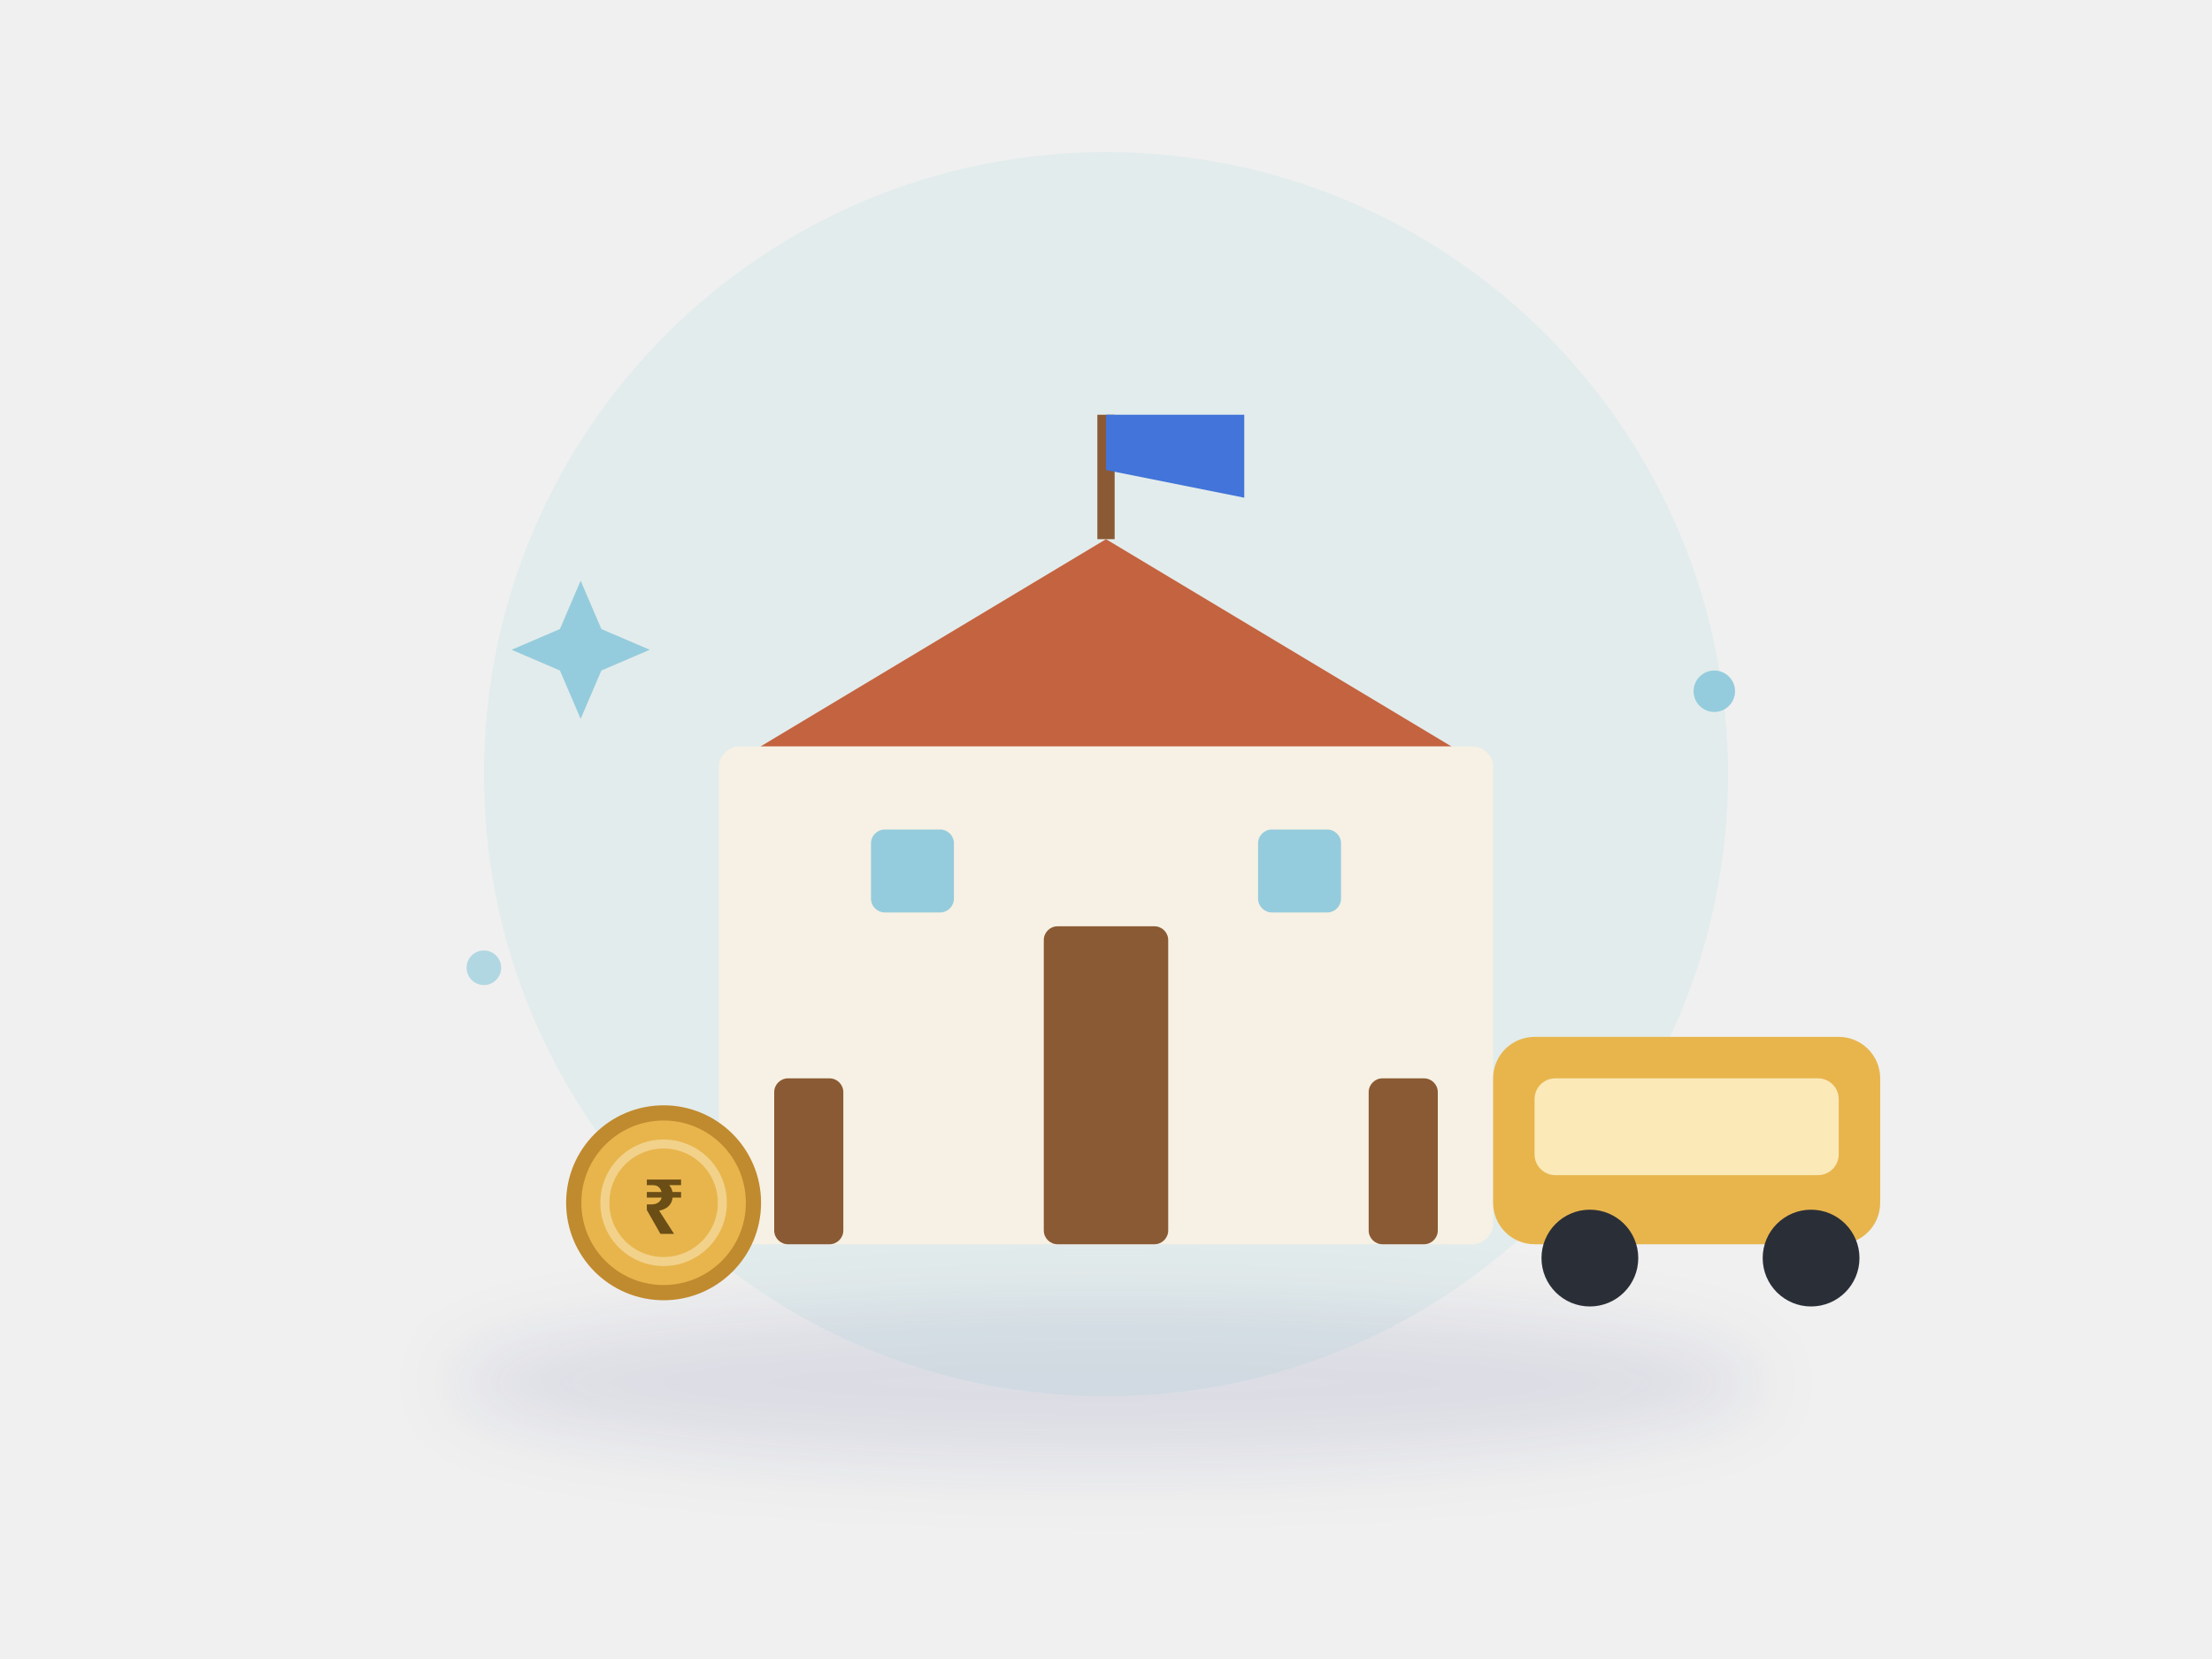
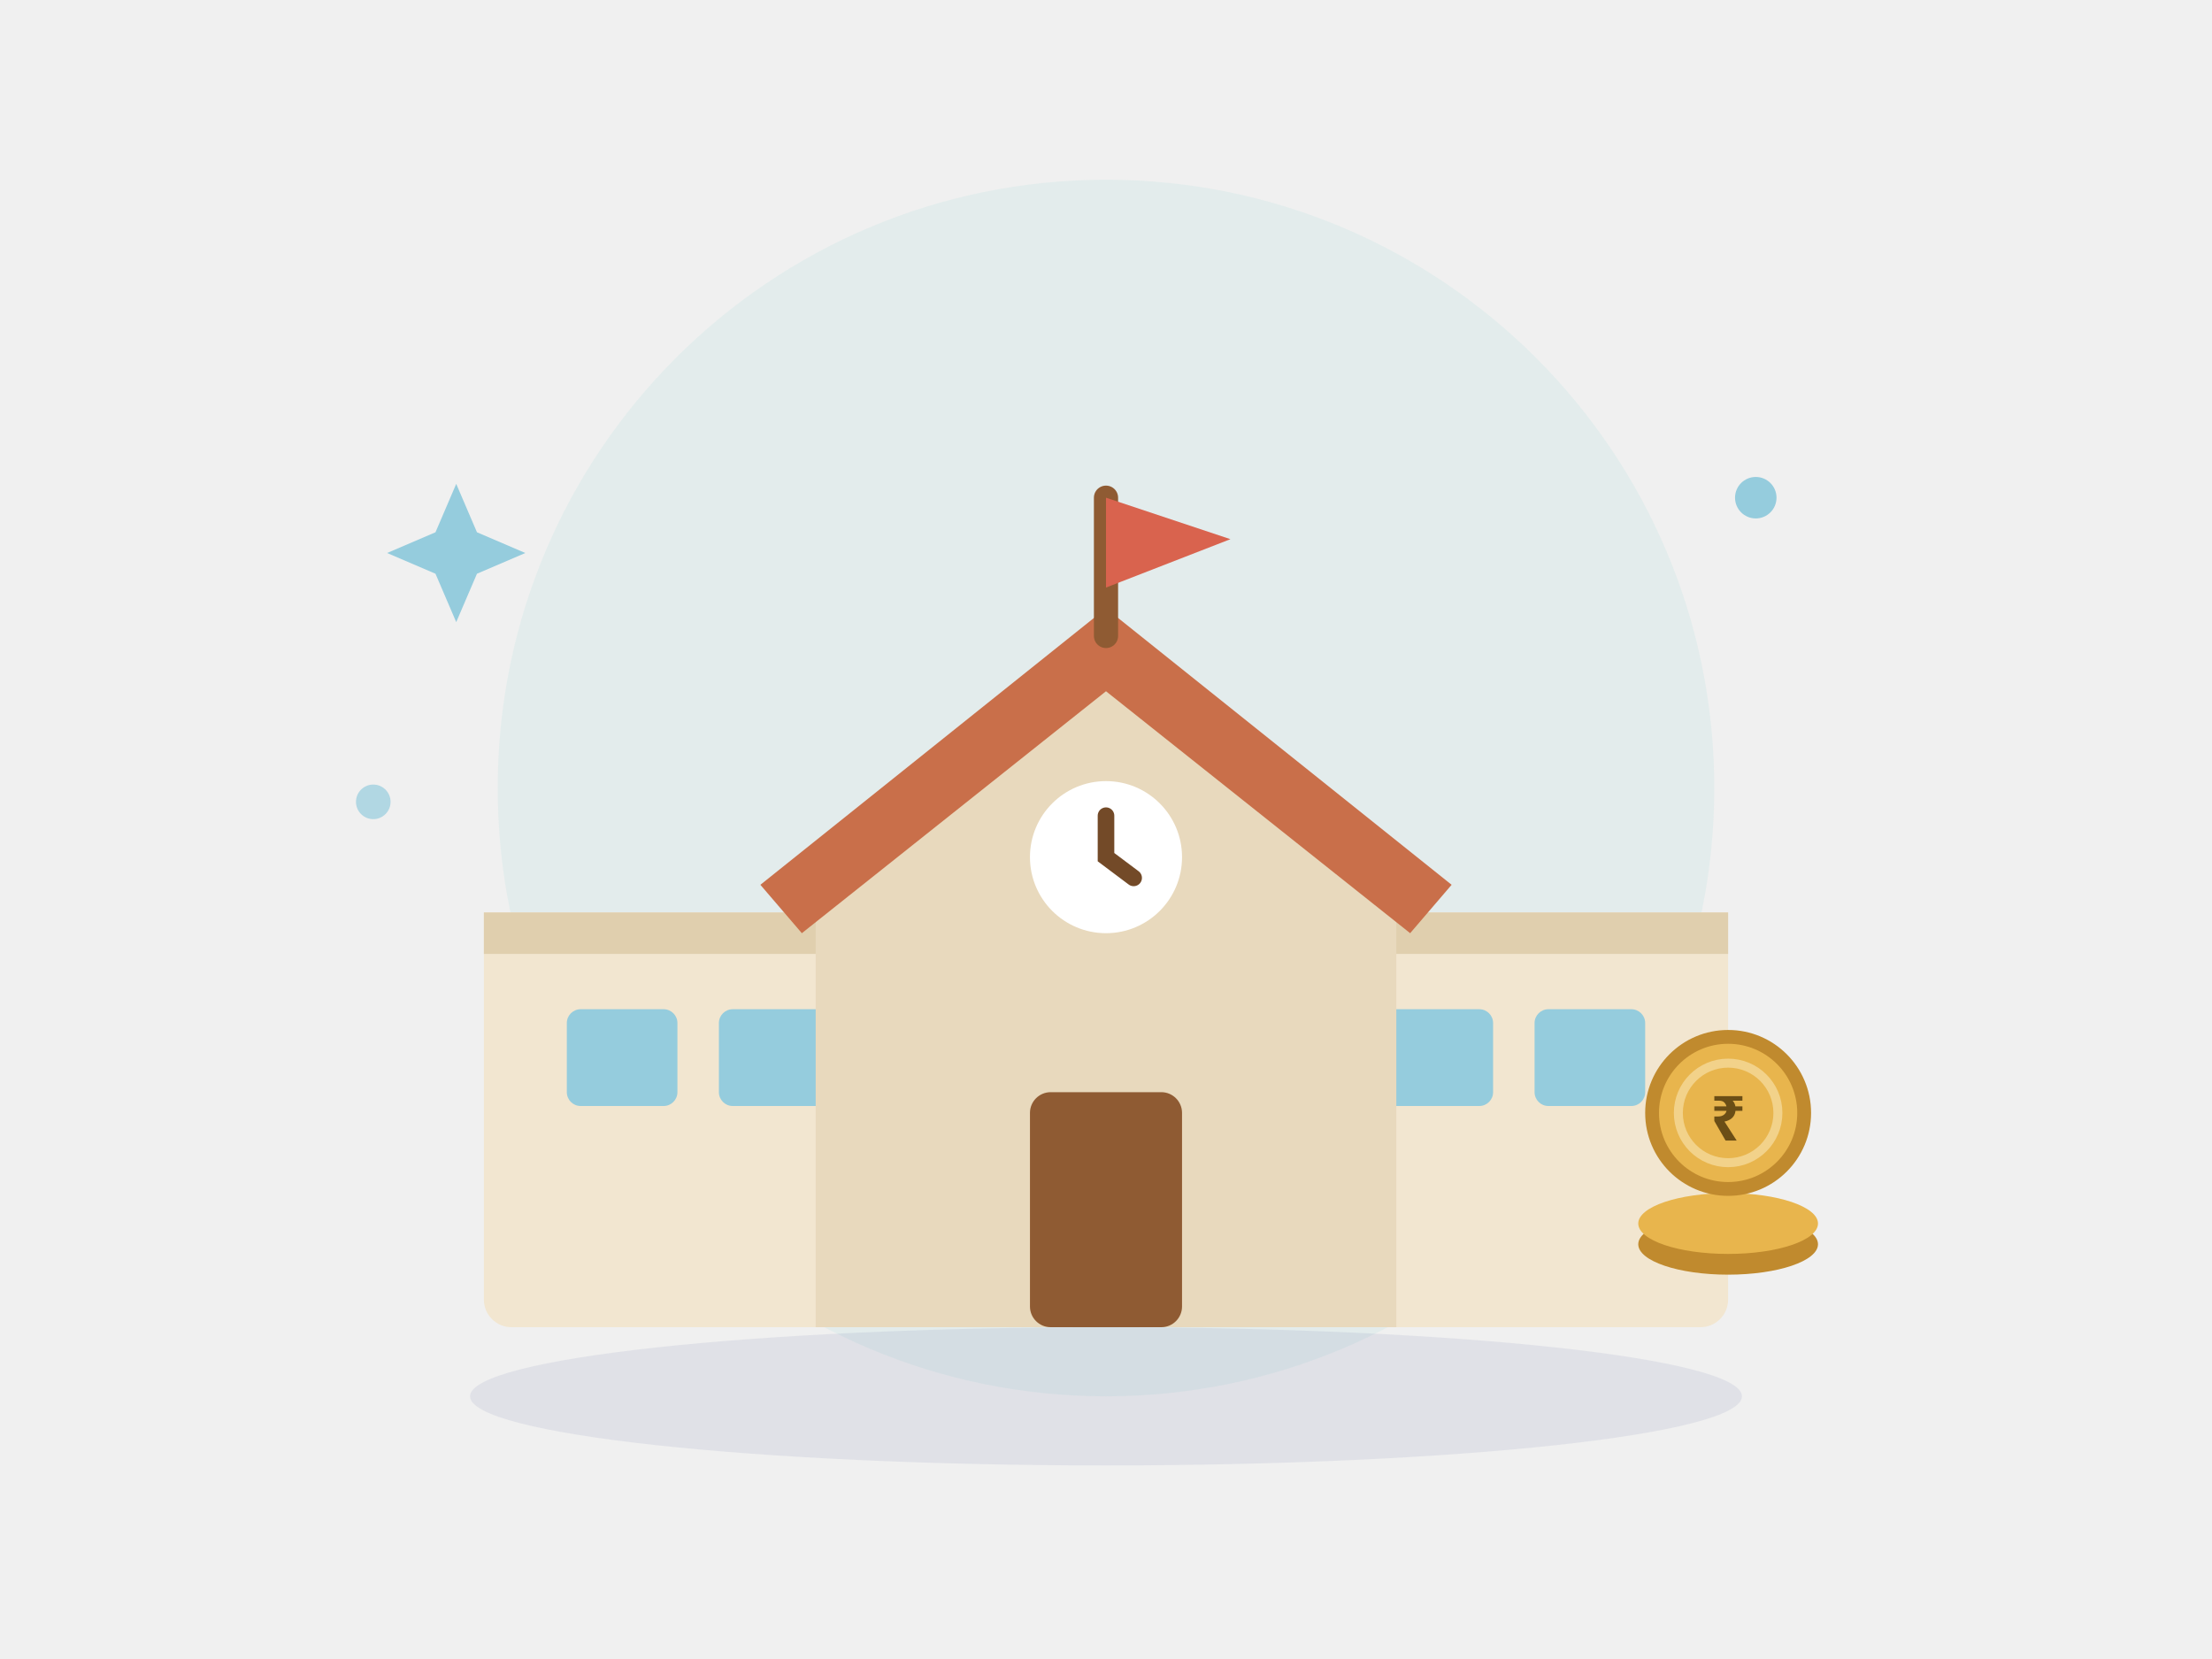
<svg xmlns="http://www.w3.org/2000/svg" width="320" height="240" fill="none" viewBox="0 0 320 240">
-   <defs>
-     <filter id="sfS" width="180%" height="180%" x="-40%" y="-40%">
-       <feGaussianBlur stdDeviation="5" />
-     </filter>
-   </defs>
-   <circle cx="160" cy="112" r="90" fill="#d0e7e6" opacity=".4" />
-   <ellipse cx="160" cy="200" fill="#293681" filter="url(#sfS)" opacity=".1" rx="95" ry="12" />
-   <path fill="#c4633f" d="m110 108 50-30 50 30z" />
-   <rect width="112" height="72" x="104" y="108" fill="#f6f1e4" rx="3" />
-   <rect width="10" height="24" x="112" y="156" fill="#8a5a34" rx="2" />
-   <rect width="10" height="24" x="198" y="156" fill="#8a5a34" rx="2" />
-   <rect width="18" height="46" x="151" y="134" fill="#8a5a34" rx="2" />
-   <rect width="12" height="12" x="126" y="120" fill="#95ccdd" rx="2" />
-   <rect width="12" height="12" x="182" y="120" fill="#95ccdd" rx="2" />
-   <path stroke="#8a5a34" stroke-width="2.5" d="M160 78V60" />
-   <path fill="#4274d9" d="M160 60h20v12l-20-4z" />
-   <g transform="translate(216 150)">
-     <rect width="56" height="30" fill="#e8b54d" rx="6" />
-     <rect width="44" height="14" x="6" y="6" fill="#fbe9b8" rx="3" />
-     <circle cx="14" cy="32" r="7" fill="#2a2e37" />
-     <circle cx="46" cy="32" r="7" fill="#2a2e37" />
+   <circle cx="160" cy="114" r="88" fill="#d0e7e6" opacity=".4" />
+   <ellipse cx="160" cy="202" fill="#293681" opacity=".08" rx="92" ry="10" />
+   <path fill="#f2e6d0" d="M70 132h60v56a4 4 0 0 1-4 4H74a4 4 0 0 1-4-4zm120 0h60v56a4 4 0 0 1-4 4h-52a4 4 0 0 1-4-4z" />
+   <path fill="#e0cfae" d="M70 132h60v6H70zm120 0h60v6h-60z" />
+   <rect width="16" height="14" x="82" y="146" fill="#95ccdd" rx="2" />
+   <rect width="16" height="14" x="104" y="146" fill="#95ccdd" rx="2" />
+   <rect width="16" height="14" x="200" y="146" fill="#95ccdd" rx="2" />
+   <rect width="16" height="14" x="222" y="146" fill="#95ccdd" rx="2" />
+   <path fill="#e8d9bd" d="M118 124 L160 92 L202 124 L202 192 L118 192 Z" />
+   <path fill="#c96f4a" d="M110 128 L160 88 L210 128 L204 135 L160 100 L116 135 Z" />
+   <circle cx="160" cy="124" r="11" fill="#fff" />
+   <path stroke="#734a28" stroke-linecap="round" stroke-width="2.4" d="M160 118v6l4 3" />
+   <rect width="22" height="34" x="149" y="158" fill="#8f5b33" rx="3" />
+   <path stroke="#8f5b33" stroke-linecap="round" stroke-width="3.5" d="M160 92V72" />
+   <path fill="#d9634e" d="M160 72l18 6-18 7z" />
+   <g transform="translate(250 176)">
+     <ellipse cy="4" fill="#c08a2e" rx="13" ry="4.4" />
+     <ellipse cy="1" fill="#e8b54d" rx="13" ry="4.4" />
+     <circle cy="-15" r="11" fill="#e8b54d" stroke="#c08a2e" stroke-width="2" />
+     <circle cy="-15" r="7.2" stroke="#f2d28a" stroke-width="1.3" />
+     <text y="-11" fill="#6b4e16" font-family="system-ui, sans-serif" font-size="9" font-weight="700" text-anchor="middle">₹</text>
  </g>
-   <g transform="translate(96 174)">
-     <circle r="13" fill="#e8b54d" stroke="#c08a2e" stroke-width="2.2" />
-     <circle r="8.5" stroke="#f2d28a" stroke-width="1.3" />
-     <text y="4.5" fill="#6b4e16" font-family="system-ui, sans-serif" font-size="11" font-weight="700" text-anchor="middle">₹</text>
-   </g>
-   <path fill="#95ccdd" d="m84 84 3 7 7 3-7 3-3 7-3-7-7-3 7-3z" />
-   <circle cx="248" cy="100" r="3" fill="#95ccdd" />
-   <circle cx="70" cy="140" r="2.5" fill="#95ccdd" opacity=".7" />
+   <path fill="#95ccdd" d="m66 70 3 7 7 3-7 3-3 7-3-7-7-3 7-3z" />
+   <circle cx="254" cy="72" r="3" fill="#95ccdd" />
+   <circle cx="54" cy="116" r="2.5" fill="#95ccdd" opacity=".7" />
</svg>
